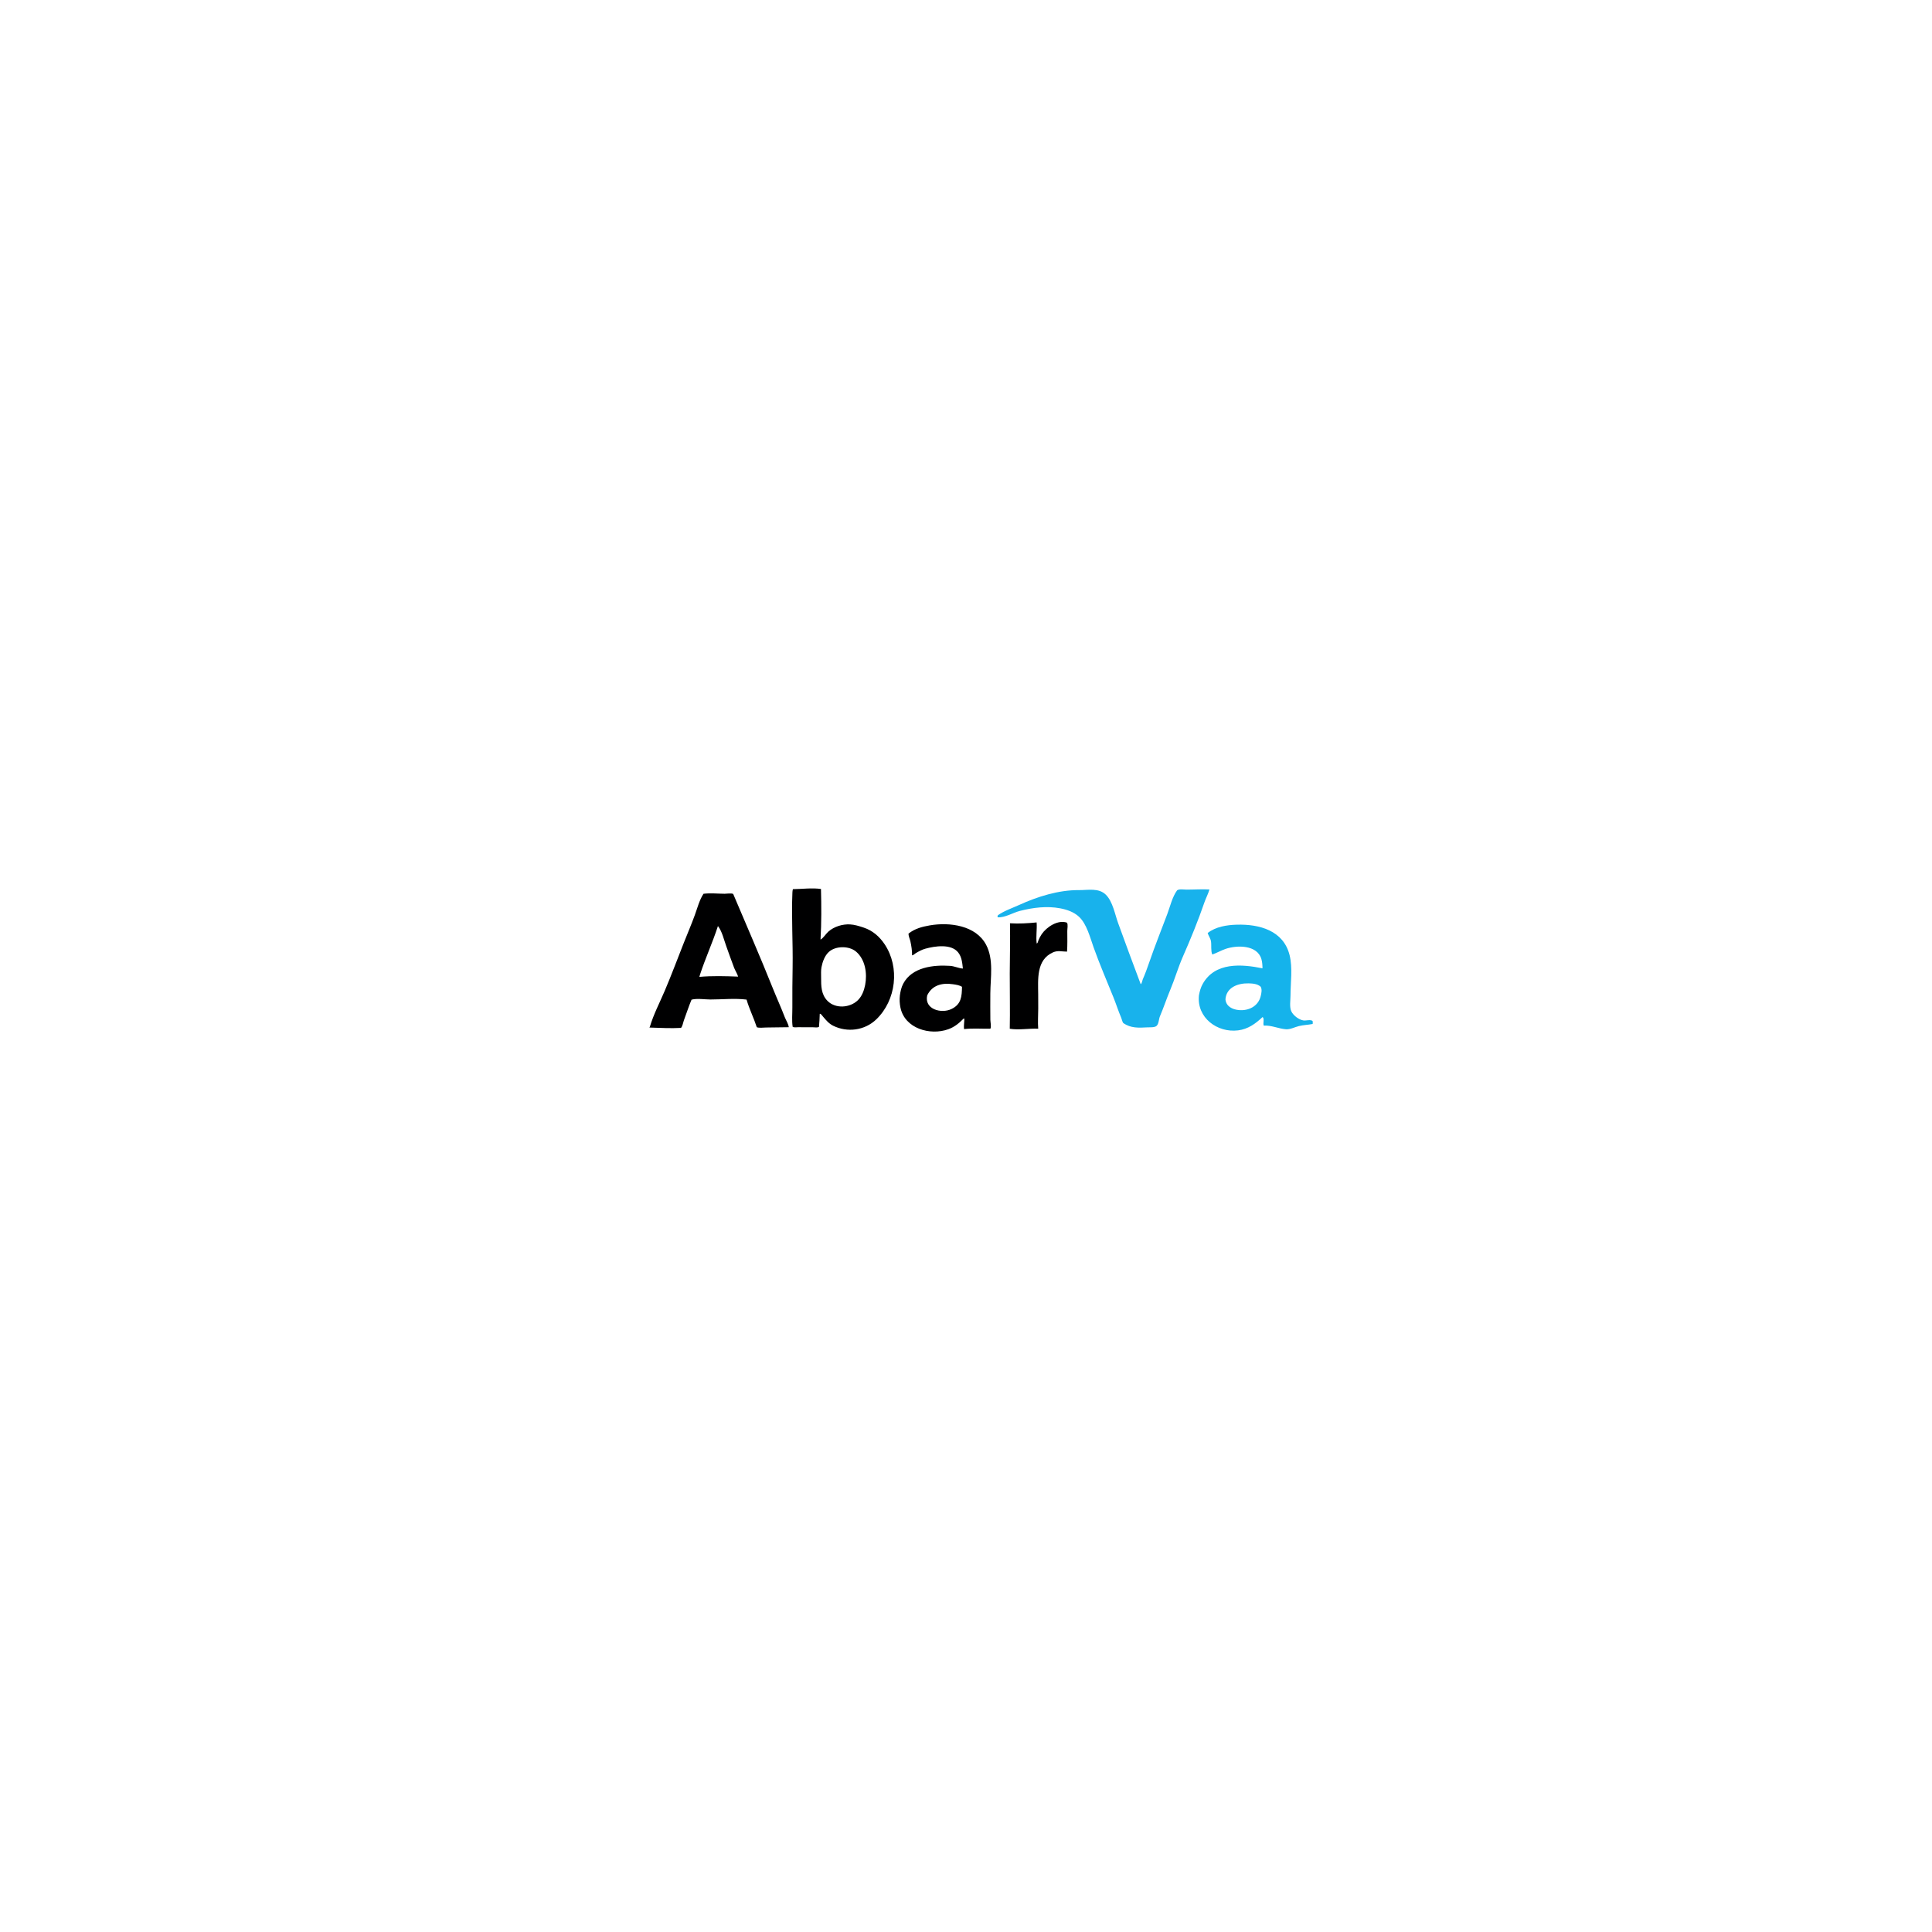
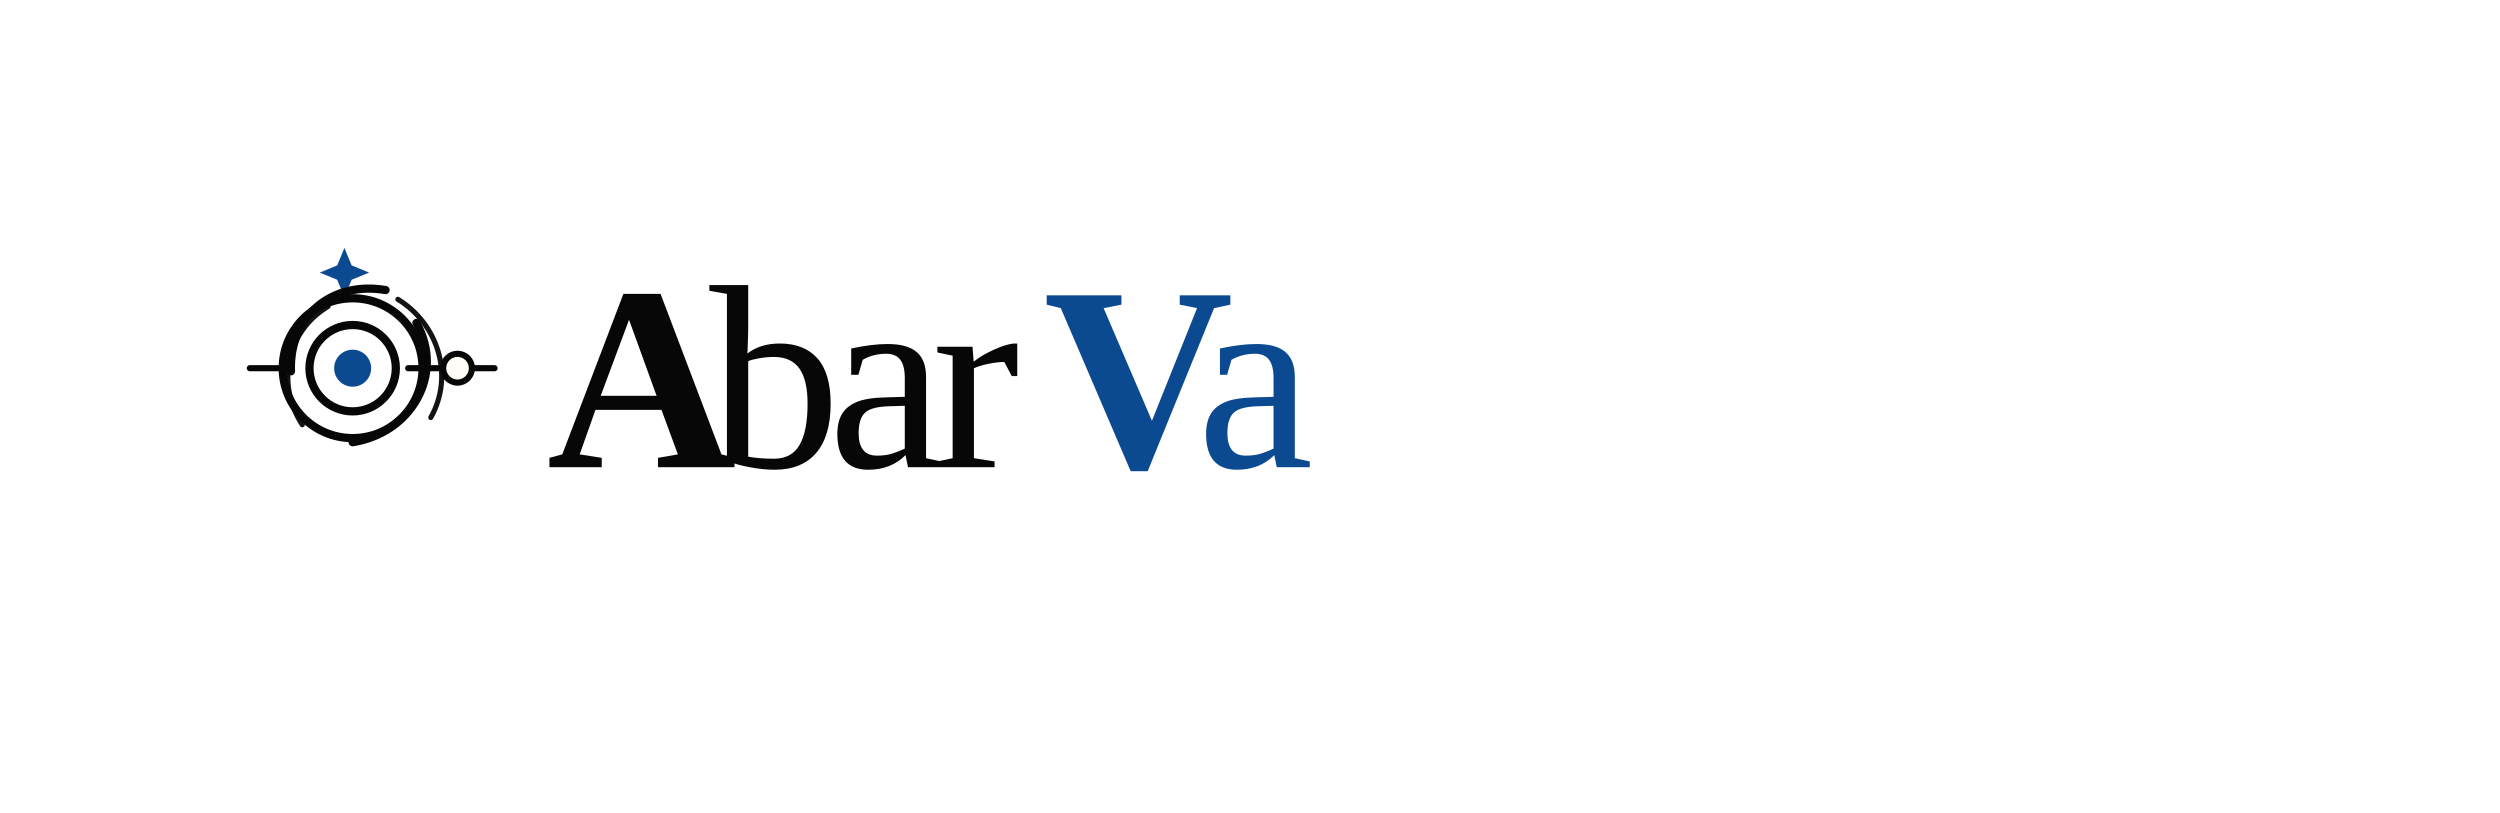
- <svg xmlns="http://www.w3.org/2000/svg" shape-rendering="geometricPrecision" width="4000" height="4000" viewBox="0 0 1024 1024">
-   <path d=" M 344.476 544.108 C 346.383 537.674 349.662 531.406 352.289 525.236 C 355.854 516.862 359.047 508.303 362.389 499.84 C 364.349 494.879 366.46 489.976 368.283 484.962 C 369.64 481.232 370.685 477.064 372.872 473.718 C 376.504 473.272 380.412 473.687 384.075 473.71 C 385.294 473.718 387.573 473.289 388.607 473.811 C 395.667 490.494 402.925 507.094 409.658 523.916 C 411.684 528.979 413.963 533.932 415.91 539.033 C 416.554 540.721 417.858 542.662 418.072 544.443 C 414.061 544.431 410.028 544.612 406.003 544.601 C 404.635 544.597 402.365 544.968 401.113 544.439 C 399.512 539.508 397.14 534.809 395.693 529.804 C 389.474 529.023 382.762 529.755 376.495 529.748 C 373.453 529.744 369.461 529.059 366.53 529.847 C 365.03 533.399 363.863 537.087 362.51 540.697 C 362.095 541.805 361.761 543.996 360.937 544.808 C 355.432 545.133 349.726 544.764 344.215 544.624 C 344.302 544.452 344.389 544.28 344.476 544.108 Z M 371.009 516.591 C 370.784 517.344 370.894 516.953 370.682 517.765 C 377.45 517.147 384.451 517.365 391.215 517.624 C 390.75 516.025 389.698 514.503 389.093 512.939 C 387.623 509.137 386.322 505.282 384.92 501.456 C 383.705 498.139 382.727 493.612 380.522 490.833 C 377.699 499.522 373.859 507.895 371.009 516.591 Z" opacity="1" fill="rgb(0,0,1)" fill-rule="evenodd" />
-   <path d=" M 419.992 473.104 C 420.035 472.477 420.061 471.871 420.254 471.272 C 425.093 471.221 430.331 470.492 435.133 471.176 C 435.366 480.079 435.423 489.099 434.892 497.994 C 436.439 497.202 437.727 494.913 439.087 493.734 C 442.128 491.094 446.517 489.741 450.513 489.952 C 452.962 490.081 455.366 490.846 457.677 491.61 C 462.486 493.199 466.137 496.349 468.931 500.559 C 476.984 512.69 475.036 530.12 464.428 540.314 C 458.317 546.187 449.08 547.38 441.572 543.652 C 439.3 542.523 437.809 540.688 436.2 538.804 C 435.792 538.326 435.068 537.155 434.485 537.334 C 434.409 539.644 434.302 541.969 434.07 544.266 C 433.262 544.765 431.929 544.483 431.003 544.48 C 428.366 544.473 425.723 544.491 423.086 544.448 C 422.183 544.434 420.914 544.698 420.133 544.248 C 419.618 540.895 419.989 537.385 419.966 533.994 C 419.917 526.856 419.991 519.739 420.105 512.609 C 420.315 499.453 419.44 486.242 419.992 473.104 Z M 435.415 512.584 C 435.076 514.361 435.208 516.242 435.206 518.044 C 435.2 522.568 435.19 527.032 438.589 530.486 C 442.811 534.774 450.466 534.217 454.648 530.174 C 456.835 528.06 457.976 525.002 458.543 522.077 C 459.714 516.03 458.672 508.625 453.774 504.413 C 450.084 501.24 442.918 501.233 439.28 504.557 C 437.125 506.526 435.95 509.785 435.415 512.584 Z" opacity="1" fill="rgb(0,0,1)" fill-rule="evenodd" />
-   <path d=" M 476.953 527.61 C 477.262 525.45 477.689 523.356 478.713 521.404 C 483.337 512.596 494.703 511.332 503.543 511.922 C 505.879 512.078 508.061 513.198 510.347 513.359 C 510.027 510.396 509.794 507.29 507.865 504.83 C 504.126 500.062 495.433 501.464 490.458 502.828 C 488.615 503.333 486.97 504.262 485.333 505.221 C 484.907 505.471 483.872 506.479 483.419 506.315 C 483.454 503.911 483.058 501.283 482.529 498.937 C 482.235 497.634 481.471 496.122 481.55 494.807 C 484.96 492.167 488.641 491.195 492.816 490.471 C 503.264 488.662 517.263 490.442 522.689 500.809 C 526.749 508.566 524.965 518.079 524.895 526.511 C 524.856 531.177 524.867 535.847 524.909 540.512 C 524.918 541.511 525.525 544.505 524.887 545.243 C 520.28 545.314 515.562 544.927 510.976 545.443 C 510.776 543.986 511.012 542.541 511.079 541.086 C 511.096 540.71 511.224 539.952 510.86 539.74 C 508.373 542.274 505.994 544.307 502.588 545.528 C 492.926 548.991 479.533 545.123 477.251 534.038 C 476.818 531.933 476.697 529.745 476.953 527.61 Z M 491.436 527.571 C 489.793 534.918 498.854 537.412 504.288 534.805 C 509.485 532.311 509.795 528.189 509.879 523.032 C 508.49 522.131 506.644 521.891 505.039 521.657 C 499.322 520.823 494.087 522.103 491.436 527.571 Z" opacity="1" fill="rgb(0,0,1)" fill-rule="evenodd" />
-   <path d=" M 528.932 485.07 C 532.308 482.706 536.408 481.363 540.135 479.663 C 549.897 475.209 561.098 471.676 571.941 471.775 C 576.696 471.818 582.383 470.464 586.192 474.285 C 589.803 477.908 590.939 484.622 592.643 489.304 C 596.568 500.09 600.527 510.861 604.584 521.588 C 605.104 521.658 605.475 519.553 605.697 519.049 C 607.027 516.026 608.141 512.915 609.217 509.794 C 612.132 501.333 615.473 492.999 618.63 484.624 C 620.158 480.573 621.321 475.356 623.916 471.859 C 625.263 471.049 627.307 471.518 628.841 471.519 C 632.891 471.521 636.995 471.214 641.033 471.438 C 640.354 473.8 639.15 476.002 638.349 478.327 C 634.997 488.05 631.092 497.643 626.942 507.05 C 624.44 512.724 622.698 518.839 620.282 524.591 C 618.336 529.225 616.771 534.008 614.804 538.629 C 614.175 540.106 614.221 542.463 613.114 543.64 C 612.105 544.713 609.476 544.449 608.125 544.523 C 603.575 544.771 599.274 545.042 595.318 542.201 C 594.751 541.335 594.586 540.165 594.174 539.207 C 592.696 535.765 591.583 532.176 590.183 528.702 C 586.615 519.846 582.828 511.083 579.617 502.088 C 577.782 496.945 576.002 489.699 571.873 485.881 C 569.157 483.37 565.579 482.132 562.004 481.446 C 554.919 480.088 547.491 481.032 540.572 482.8 C 536.832 483.756 532.754 486.403 528.822 486.205 C 528.627 485.456 528.609 485.836 528.932 485.07 Z" opacity="1" fill="rgb(24,178,236)" fill-rule="evenodd" />
-   <path d=" M 535.308 489.354 C 540.18 489.654 544.602 489.377 549.432 488.907 C 549.722 492.597 548.982 496.425 549.473 500.074 C 550.082 499.903 550.148 499.013 550.356 498.49 C 550.809 497.348 551.424 496.152 552.118 495.138 C 554.732 491.319 560.703 487.332 565.521 489.033 C 566.163 490.056 565.682 492.303 565.685 493.502 C 565.694 497.124 565.815 500.775 565.546 504.383 C 562.855 504.394 560.75 503.602 558.091 504.782 C 549.164 508.745 550.216 519.12 550.266 527.141 C 550.282 529.614 550.286 532.087 550.286 534.56 C 550.284 538.081 549.991 541.741 550.276 545.243 C 545.4 545.009 539.988 546.061 535.197 545.261 C 535.401 535.516 535.167 525.755 535.191 516.006 C 535.213 507.131 535.494 498.223 535.308 489.354 Z" opacity="1" fill="rgb(0,0,1)" fill-rule="evenodd" />
-   <path d=" M 635.459 527.593 C 635.861 525.43 636.365 523.468 637.449 521.524 C 643.957 509.855 658.065 510.969 669.141 513.229 C 669.132 511.606 669.032 509.968 668.586 508.396 C 666.409 500.729 655.626 500.851 649.534 502.956 C 647.143 503.783 644.924 505.105 642.533 505.895 C 641.684 504.065 642.171 500.995 641.854 498.953 C 641.594 497.283 640.55 496.09 640.088 494.522 C 644.34 491.175 650.209 490.257 655.501 490.102 C 667.497 489.749 680.27 493.186 683.514 506.255 C 685.189 513.005 684.002 520.855 683.99 527.764 C 683.985 530.141 683.378 533.792 684.408 535.992 C 685.465 538.248 688.479 540.536 690.951 540.866 C 692.18 541.03 694.878 540.21 695.739 541.214 C 695.817 541.746 695.806 542.198 695.748 542.728 C 693.342 543.205 690.889 543.251 688.492 543.83 C 686.34 544.35 683.878 545.68 681.629 545.529 C 677.767 545.271 673.699 543.288 669.848 543.611 C 669.219 542.499 670.335 539.81 669.175 539.069 C 665.453 542.58 661.472 545.463 656.218 546.118 C 645.105 547.504 634.237 539.332 635.459 527.593 Z M 649.519 529.639 C 649.834 533.444 653.203 535.053 656.658 535.365 C 661.817 535.83 666.888 533.343 668.193 527.987 C 668.574 526.424 669.026 524.452 668.174 522.984 C 666.513 521.447 663.966 521.259 661.805 521.204 C 656.184 521.063 649.999 523.272 649.519 529.639 Z" opacity="1" fill="rgb(21,179,235)" fill-rule="evenodd" />
+ <svg xmlns="http://www.w3.org/2000/svg" width="1600" height="520" viewBox="0 0 1600 520" role="img" aria-labelledby="title desc">
+   <defs>
+     <style>
+       .ink { fill: #070707; }
+       .blue { fill: #0b4a91; }
+       .stroke-ink { stroke: #070707; }
+       .word { font-family: "Cormorant Garamond", "Georgia", "Times New Roman", serif; }
+       .strong { font-weight: 700; }
+       .regular { font-weight: 400; }
+     </style>
+   </defs>
+   <rect width="1600" height="520" fill="transparent" />
+   <g id="abarva-symbol" transform="translate(152 158) scale(0.658)" fill="none" stroke-linecap="round" stroke-linejoin="round">
+     <path d="M104 1 L111 18 L128 25 L111 32 L104 49 L97 32 L80 25 L97 18 Z" fill="#0b4a91" stroke="none" />
+     <path d="M12 118 H50" class="stroke-ink" stroke-width="6" />
+     <path d="M166 118 H201" class="stroke-ink" stroke-width="6" />
+     <circle cx="214" cy="118" r="14" stroke="#070707" stroke-width="6" fill="#fffdf7" />
+     <path d="M230 118 H250" class="stroke-ink" stroke-width="6" />
+     <path d="M52 121 C50 68 91 33 144 42" class="stroke-ink" stroke-width="8" />
+     <path d="M174 74 C202 124 169 181 112 190" class="stroke-ink" stroke-width="8" />
+     <path d="M63 173 C37 133 48 82 88 58" class="stroke-ink" stroke-width="5" opacity="0.95" />
+     <path d="M156 51 C195 75 211 125 188 166" class="stroke-ink" stroke-width="5" opacity="0.95" />
+     <circle cx="112" cy="118" r="68" class="stroke-ink" stroke-width="8" />
+     <circle cx="112" cy="118" r="42" class="stroke-ink" stroke-width="8" />
+     <circle cx="112" cy="118" r="18" fill="#0b4a91" stroke="none" />
+   </g>
+   <g id="abarva-wordmark" transform="translate(350 299)">
+     <text class="word strong ink" x="0" y="0" font-size="168" letter-spacing="-8">A</text>
+     <text class="word regular ink" x="104" y="0" font-size="168" letter-spacing="-8">bar</text>
+     <text class="word strong blue" x="318" y="0" font-size="168" letter-spacing="-9">V</text>
+     <text class="word regular blue" x="416" y="0" font-size="168" letter-spacing="-9">a</text>
+   </g>
</svg>
